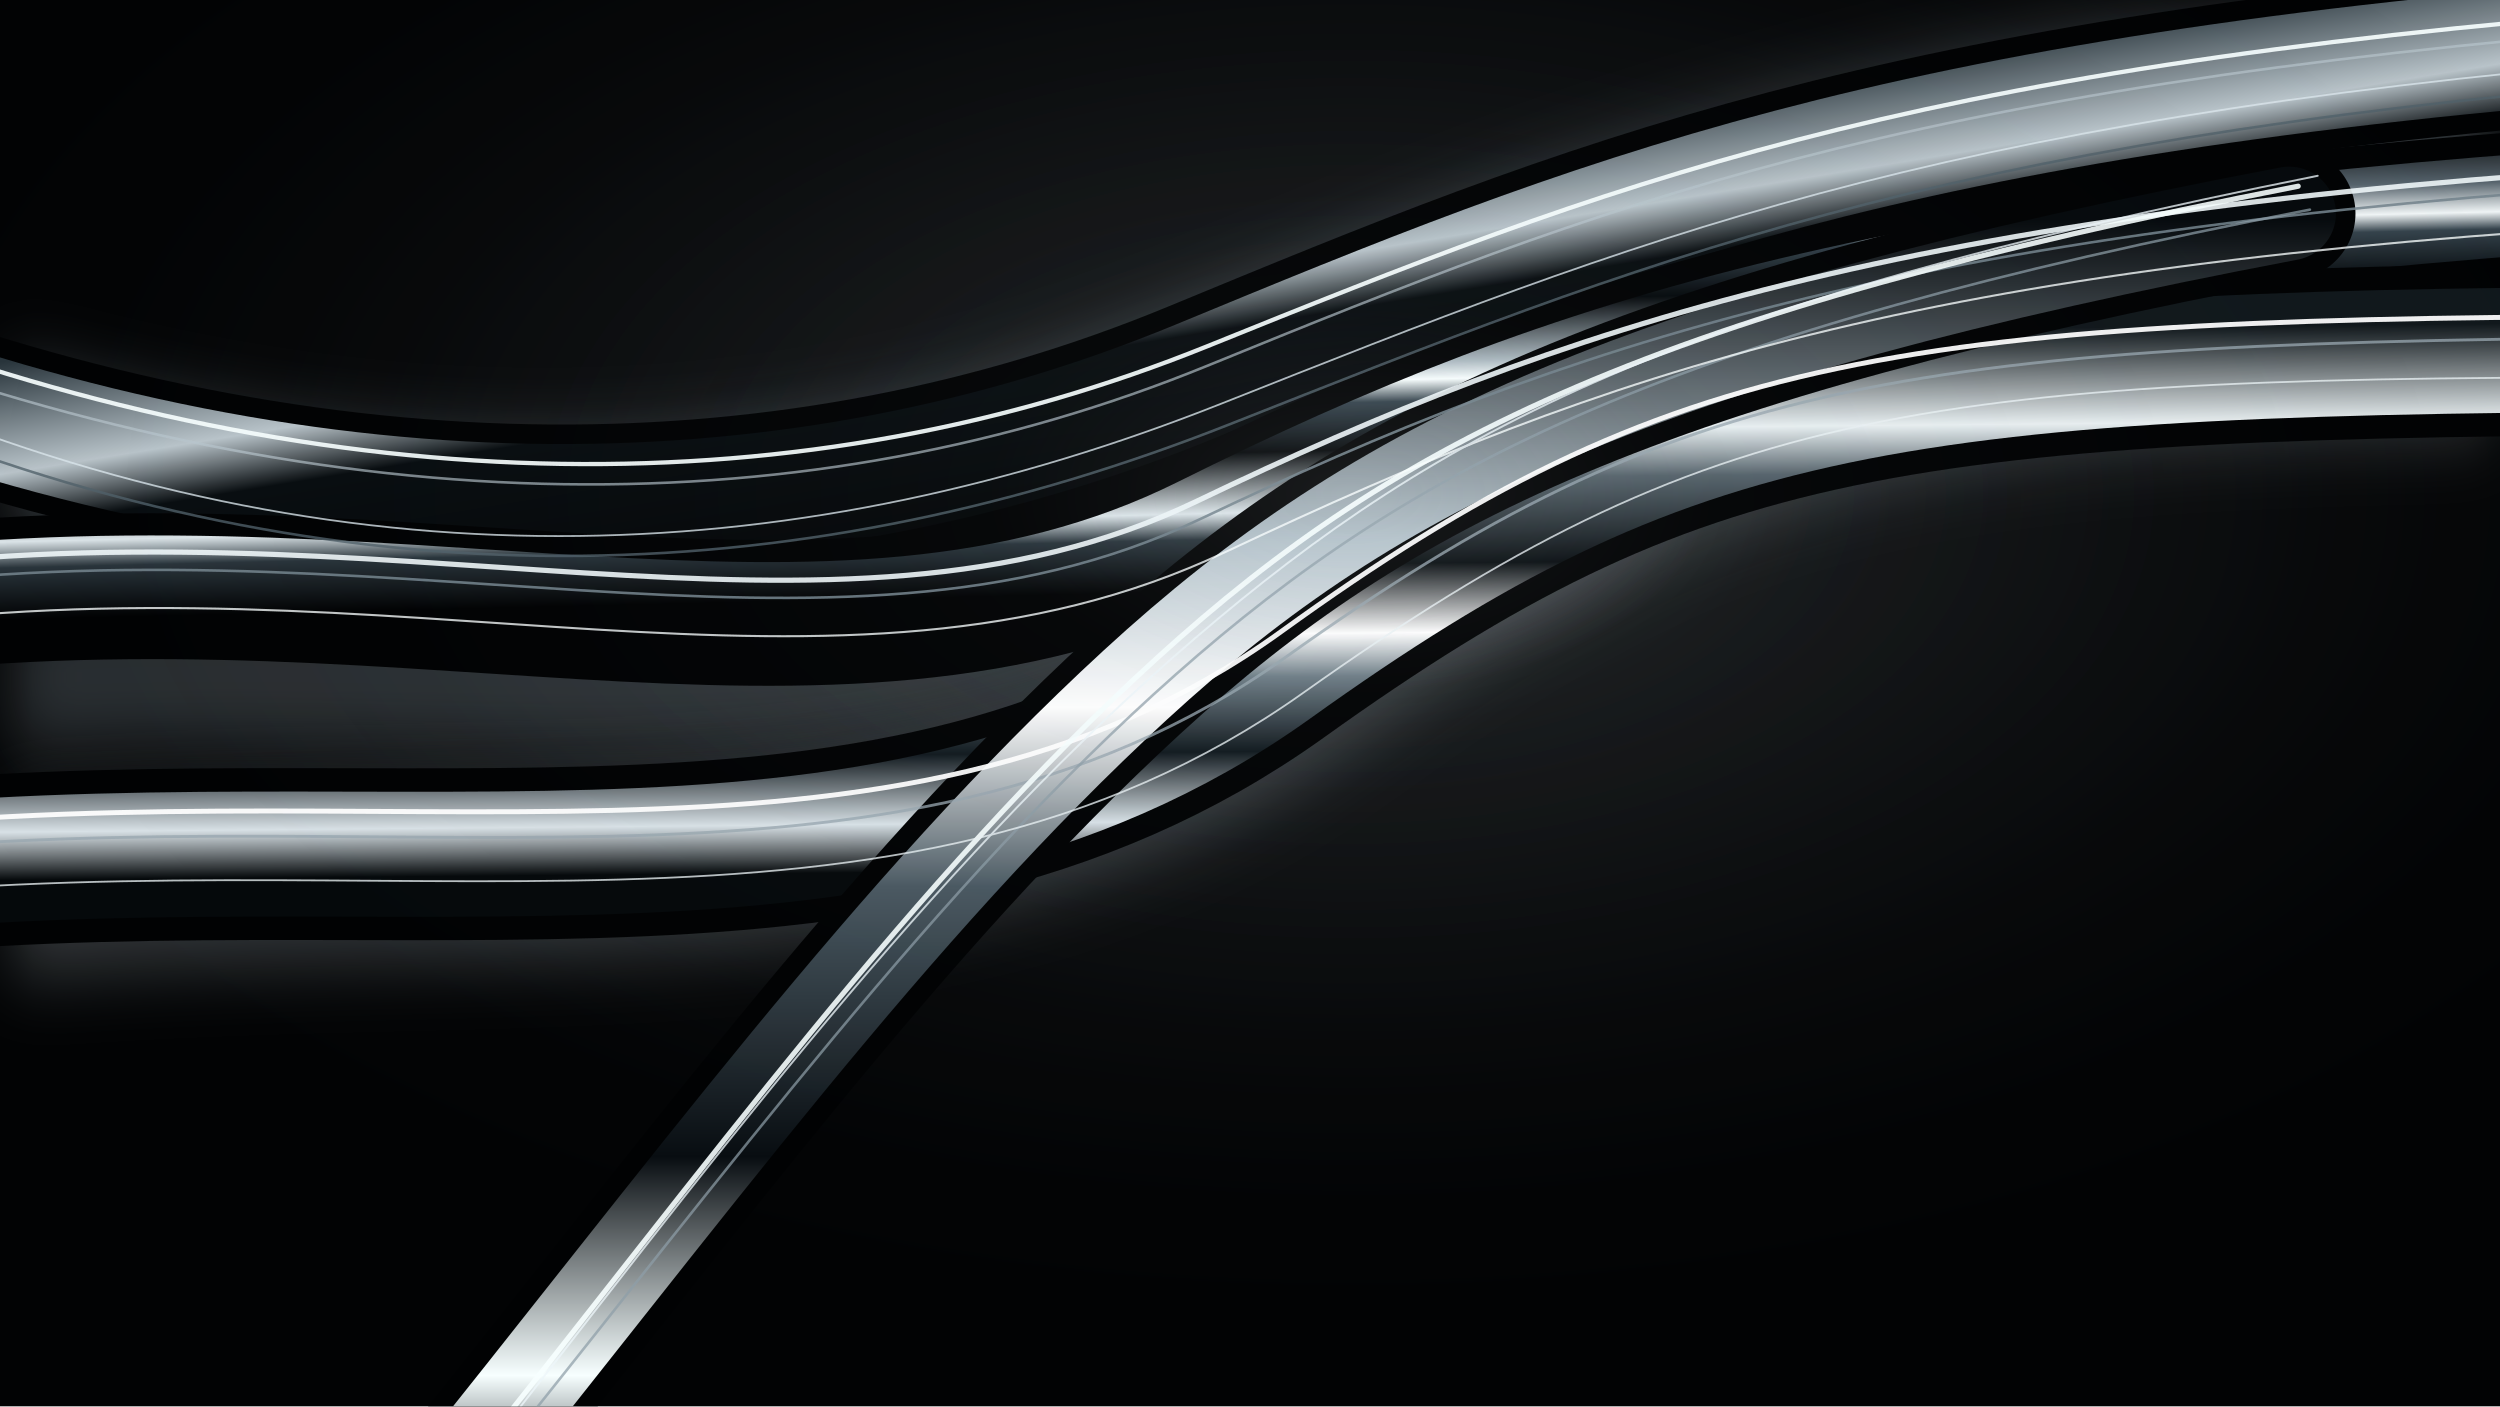
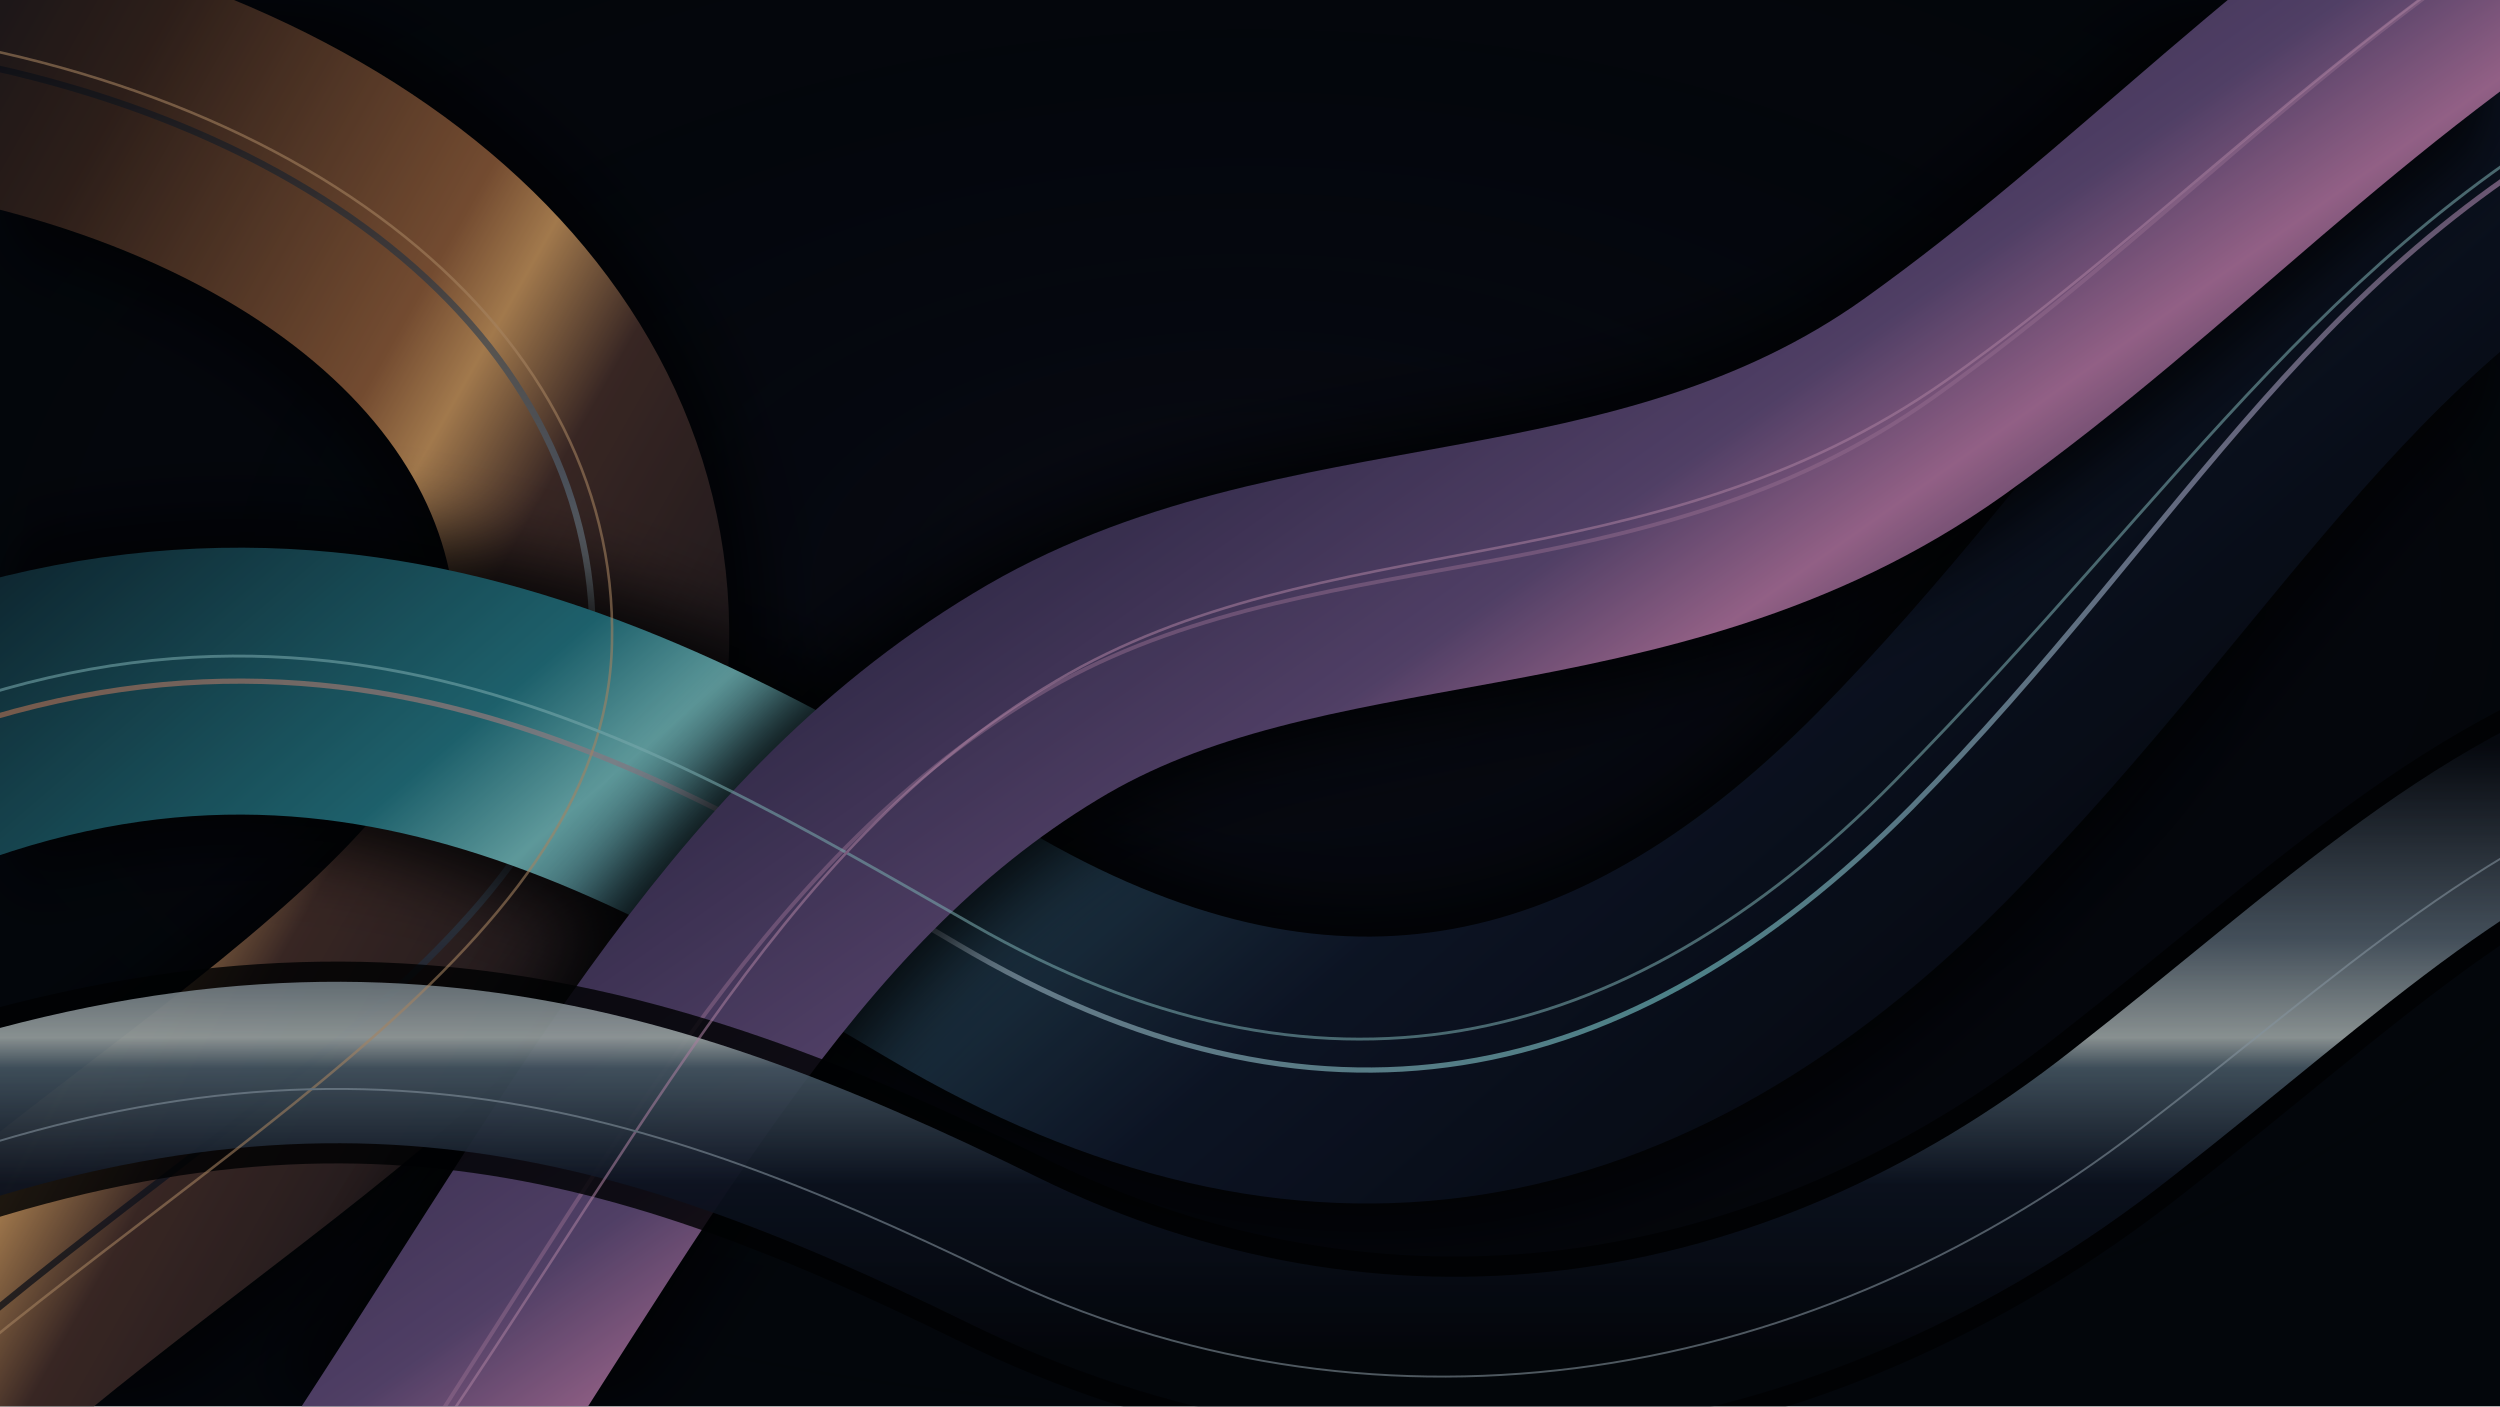
<svg xmlns="http://www.w3.org/2000/svg" width="1920" height="1080" viewBox="0 0 1920 1080" preserveAspectRatio="xMidYMid slice">
  <defs>
-     <linearGradient id="steel" x1="0" y1="0" x2=".16" y2="1">
-       <stop offset="0" stop-color="#030506" />
-       <stop offset=".12" stop-color="#56636c" />
-       <stop offset=".19" stop-color="#f1f6f7" />
-       <stop offset=".23" stop-color="#35434c" />
-       <stop offset=".34" stop-color="#05090c" />
-       <stop offset=".48" stop-color="#aebbc2" />
-       <stop offset=".52" stop-color="#f9ffff" />
-       <stop offset=".57" stop-color="#34424b" />
-       <stop offset=".68" stop-color="#030608" />
-       <stop offset=".82" stop-color="#dce5e9" />
-       <stop offset=".88" stop-color="#29343b" />
-       <stop offset="1" stop-color="#010203" />
+     <linearGradient id="amber" x1="0" y1="0" x2="1" y2="1">
+       <stop offset="0" stop-color="#10121b" />
+       <stop offset=".22" stop-color="#3a261e" />
+       <stop offset=".48" stop-color="#95603c" />
+       <stop offset=".54" stop-color="#d19b60" />
+       <stop offset=".63" stop-color="#48302b" />
+       <stop offset="1" stop-color="#090d17" />
    </linearGradient>
-     <linearGradient id="silver" x1="0" y1="0" x2=".05" y2="1">
-       <stop offset="0" stop-color="#10171b" />
-       <stop offset=".18" stop-color="#e9f0f2" />
-       <stop offset=".27" stop-color="#56636b" />
-       <stop offset=".43" stop-color="#080d10" />
-       <stop offset=".56" stop-color="#fff" />
-       <stop offset=".64" stop-color="#6f7e87" />
-       <stop offset=".78" stop-color="#11191e" />
-       <stop offset=".91" stop-color="#d9e2e7" />
-       <stop offset="1" stop-color="#05090b" />
+     <linearGradient id="teal" x1="0" y1="0" x2="1" y2=".4">
+       <stop offset="0" stop-color="#090e19" />
+       <stop offset=".23" stop-color="#12303b" />
+       <stop offset=".43" stop-color="#267b88" />
+       <stop offset=".49" stop-color="#79c4c5" />
+       <stop offset=".56" stop-color="#315a6b" />
+       <stop offset=".78" stop-color="#10182b" />
+       <stop offset="1" stop-color="#070a13" />
    </linearGradient>
-     <linearGradient id="edge" x1="0" y1="0" x2="0" y2="1">
-       <stop offset="0" stop-color="#05090c" />
-       <stop offset=".25" stop-color="#b4c2ca" />
-       <stop offset=".38" stop-color="#fff" />
-       <stop offset=".52" stop-color="#4a5962" />
-       <stop offset=".73" stop-color="#080d11" />
-       <stop offset=".9" stop-color="#f7ffff" />
-       <stop offset="1" stop-color="#10171c" />
+     <linearGradient id="violet" x1="0" y1="0" x2=".95" y2="1">
+       <stop offset="0" stop-color="#080a17" />
+       <stop offset=".25" stop-color="#23213f" />
+       <stop offset=".48" stop-color="#675080" />
+       <stop offset=".54" stop-color="#bd7baa" />
+       <stop offset=".62" stop-color="#3c3458" />
+       <stop offset="1" stop-color="#080b17" />
    </linearGradient>
-     <linearGradient id="dark-metal" x1="0" y1="0" x2="1" y2="1">
-       <stop offset="0" stop-color="#020405" />
-       <stop offset=".38" stop-color="#28343b" />
-       <stop offset=".5" stop-color="#b9c4ca" />
-       <stop offset=".56" stop-color="#080d10" />
-       <stop offset=".8" stop-color="#020304" />
-       <stop offset="1" stop-color="#6c7c85" />
+     <linearGradient id="silver" x1="0" y1="0" x2="0" y2="1">
+       <stop offset="0" stop-color="#080b13" />
+       <stop offset=".32" stop-color="#6d7e8e" />
+       <stop offset=".48" stop-color="#dce7e6" />
+       <stop offset=".53" stop-color="#647b8c" />
+       <stop offset=".72" stop-color="#11192b" />
+       <stop offset="1" stop-color="#05070d" />
    </linearGradient>
-     <radialGradient id="glow" cx=".54" cy=".35" r=".62">
-       <stop offset="0" stop-color="#f5fcff" stop-opacity=".68" />
-       <stop offset=".23" stop-color="#9eabb4" stop-opacity=".23" />
-       <stop offset="1" stop-color="#000" stop-opacity="0" />
+     <linearGradient id="edge" x1="0" y1="0" x2="1" y2="0">
+       <stop offset="0" stop-color="#b46f49" />
+       <stop offset=".35" stop-color="#a0a9bd" />
+       <stop offset=".66" stop-color="#74c1c7" />
+       <stop offset="1" stop-color="#b87fb0" />
+     </linearGradient>
+     <radialGradient id="ambient" cx=".5" cy=".42" r=".68">
+       <stop offset="0" stop-color="#151526" stop-opacity=".42" />
+       <stop offset=".6" stop-color="#080a13" stop-opacity=".12" />
+       <stop offset="1" stop-color="#020308" stop-opacity="0" />
    </radialGradient>
-     <filter id="blur-strong" x="-30%" y="-80%" width="160%" height="260%">
-       <feGaussianBlur stdDeviation="26" />
+     <filter id="soft-shadow" x="-30%" y="-40%" width="160%" height="180%">
+       <feGaussianBlur stdDeviation="28" />
+     </filter>
+     <filter id="inner-soft" x="-20%" y="-20%" width="140%" height="140%">
+       <feGaussianBlur stdDeviation="5" />
    </filter>
  </defs>
-   <rect width="1920" height="1080" fill="#020304" />
-   <rect width="1920" height="1080" fill="url(#glow)" opacity=".58" />
-   <g fill="none" stroke-linecap="round">
-     <path d="M-150 290 C260 445 620 424 925 300 S1450 78 2080 25" stroke="#87959d" stroke-width="124" opacity=".36" filter="url(#blur-strong)" />
-     <path d="M-170 545 C245 466 632 602 930 424 S1456 184 2080 143" stroke="#91a0a9" stroke-width="110" opacity=".27" filter="url(#blur-strong)" />
-     <path d="M-170 710 C300 630 688 744 1000 518 S1470 267 2090 268" stroke="#aebbc3" stroke-width="126" opacity=".28" filter="url(#blur-strong)" />
+   <rect width="1920" height="1080" fill="#04060c" />
+   <rect width="1920" height="1080" fill="url(#ambient)" />
+   <g fill="none" stroke-linecap="round" stroke-linejoin="round">
+     <path d="M-150 30 C210 60 460 250 455 495 C450 730 125 870 -120 1110" stroke="#000" stroke-width="250" opacity=".85" filter="url(#soft-shadow)" />
+     <path d="M-150 30 C210 60 460 250 455 495 C450 730 125 870 -120 1110" stroke="url(#amber)" stroke-width="210" />
+     <path d="M-150 30 C210 60 460 250 455 495 C450 730 125 870 -120 1110" stroke="url(#silver)" stroke-width="5" opacity=".72" />
+     <path d="M-180 625 C210 410 490 580 735 725 C1010 888 1250 840 1468 620 C1680 405 1780 190 2050 65" stroke="#000" stroke-width="245" opacity=".9" filter="url(#soft-shadow)" />
+     <path d="M-180 625 C210 410 490 580 735 725 C1010 888 1250 840 1468 620 C1680 405 1780 190 2050 65" stroke="url(#teal)" stroke-width="205" />
+     <path d="M-180 625 C210 410 490 580 735 725 C1010 888 1250 840 1468 620 C1680 405 1780 190 2050 65" stroke="url(#edge)" stroke-width="4" opacity=".84" />
+     <path d="M270 1190 C470 890 580 665 795 535 C1000 410 1260 465 1485 305 C1660 180 1775 45 1990 -90" stroke="#000" stroke-width="225" opacity=".88" filter="url(#soft-shadow)" />
+     <path d="M270 1190 C470 890 580 665 795 535 C1000 410 1260 465 1485 305 C1660 180 1775 45 1990 -90" stroke="url(#violet)" stroke-width="185" />
+     <path d="M270 1190 C470 890 580 665 795 535 C1000 410 1260 465 1485 305 C1660 180 1775 45 1990 -90" stroke="#c08bb5" stroke-width="3" opacity=".5" />
+     <path d="M-160 910 C235 745 485 820 770 960 C1055 1100 1370 1060 1630 855 C1790 730 1910 610 2070 570" stroke="#000" stroke-width="155" opacity=".82" />
+     <path d="M-160 910 C235 745 485 820 770 960 C1055 1100 1370 1060 1630 855 C1790 730 1910 610 2070 570" stroke="url(#silver)" stroke-width="124" opacity=".8" />
  </g>
-   <g fill="none" stroke-linecap="round" stroke-linejoin="round">
-     <path d="M-140 275 C250 425 615 418 920 292 S1450 73 2050 28" stroke="#010203" stroke-width="122" />
-     <path d="M-140 275 C250 425 615 418 920 292 S1450 73 2050 28" stroke="url(#dark-metal)" stroke-width="92" />
-     <path d="M-140 468 C300 403 635 548 922 405 S1460 185 2070 148" stroke="#010203" stroke-width="112" />
-     <path d="M-140 468 C300 403 635 548 922 405 S1460 185 2070 148" stroke="url(#steel)" stroke-width="78" />
-     <path d="M-170 676 C275 616 671 733 978 513 S1450 269 2100 268" stroke="#010203" stroke-width="132" />
-     <path d="M-170 676 C275 616 671 733 978 513 S1450 269 2100 268" stroke="url(#silver)" stroke-width="96" />
-     <path d="M330 1160 C526 917 686 697 872 526 S1258 259 1758 164" stroke="#010203" stroke-width="102" />
-     <path d="M330 1160 C526 917 686 697 872 526 S1258 259 1758 164" stroke="url(#edge)" stroke-width="72" />
+   <g fill="none" stroke-linecap="round" opacity=".58">
+     <path d="M-145 18 C218 49 476 244 470 494 C465 735 135 890 -115 1122" stroke="#d5a779" stroke-width="2" />
+     <path d="M-168 600 C216 392 493 565 747 710 C1012 862 1246 812 1455 600 C1680 372 1795 175 2057 47" stroke="#9ad7da" stroke-width="2.2" />
+     <path d="M290 1168 C490 885 592 653 811 523 C1016 401 1267 452 1495 292 C1662 174 1787 33 2005 -100" stroke="#d7a0c8" stroke-width="2" />
+     <path d="M-140 927 C237 766 482 842 765 979 C1046 1114 1377 1073 1645 866 C1790 755 1920 630 2080 590" stroke="#aabcc9" stroke-width="1.5" />
  </g>
-   <g fill="none" stroke-linecap="round">
-     <path d="M-120 244 C260 390 620 390 927 266 S1458 53 2040 8" stroke="#f7ffff" stroke-width="3.3" opacity=".92" />
-     <path d="M-130 258 C265 407 623 405 927 281 S1455 68 2045 21" stroke="#b9c6ce" stroke-width="2" opacity=".65" />
-     <path d="M-130 441 C296 378 638 520 919 385 S1465 162 2056 127" stroke="#eff7fa" stroke-width="4" opacity=".9" />
-     <path d="M-135 456 C290 390 638 534 921 399 S1462 177 2056 140" stroke="#74848d" stroke-width="2" opacity=".86" />
-     <path d="M-160 642 C294 583 685 701 984 485 S1458 243 2080 243" stroke="#fff" stroke-width="3.8" opacity=".94" />
-     <path d="M-165 661 C292 602 683 722 987 505 S1462 262 2083 259" stroke="#98a7b0" stroke-width="2.2" opacity=".76" />
-     <path d="M353 1133 C545 893 703 674 889 505 S1270 240 1765 143" stroke="#f7ffff" stroke-width="4" opacity=".9" />
-     <path d="M370 1134 C563 894 720 680 903 518 S1283 256 1774 161" stroke="#8e9ea8" stroke-width="2" opacity=".72" />
-   </g>
-   <g fill="none" stroke-linecap="round" opacity=".78">
-     <path d="M-80 307 C280 456 620 436 938 310 S1480 93 2038 46" stroke="#dce8ee" stroke-width="1.4" />
-     <path d="M-85 323 C280 470 625 452 944 326 S1485 109 2040 63" stroke="#51616a" stroke-width="2" />
-     <path d="M-115 483 C305 422 642 565 941 424 S1470 204 2053 171" stroke="#faffff" stroke-width="1.6" />
-     <path d="M-155 693 C299 638 687 755 1001 532 S1474 288 2080 290" stroke="#eaf2f5" stroke-width="1.4" />
-     <path d="M400 1080 C568 864 729 652 918 490 S1290 233 1780 135" stroke="#edf6fa" stroke-width="1.5" />
-   </g>
-   <rect width="1920" height="1080" fill="url(#glow)" opacity=".15" />
+   <rect width="1920" height="1080" fill="#02040a" opacity=".23" />
</svg>
